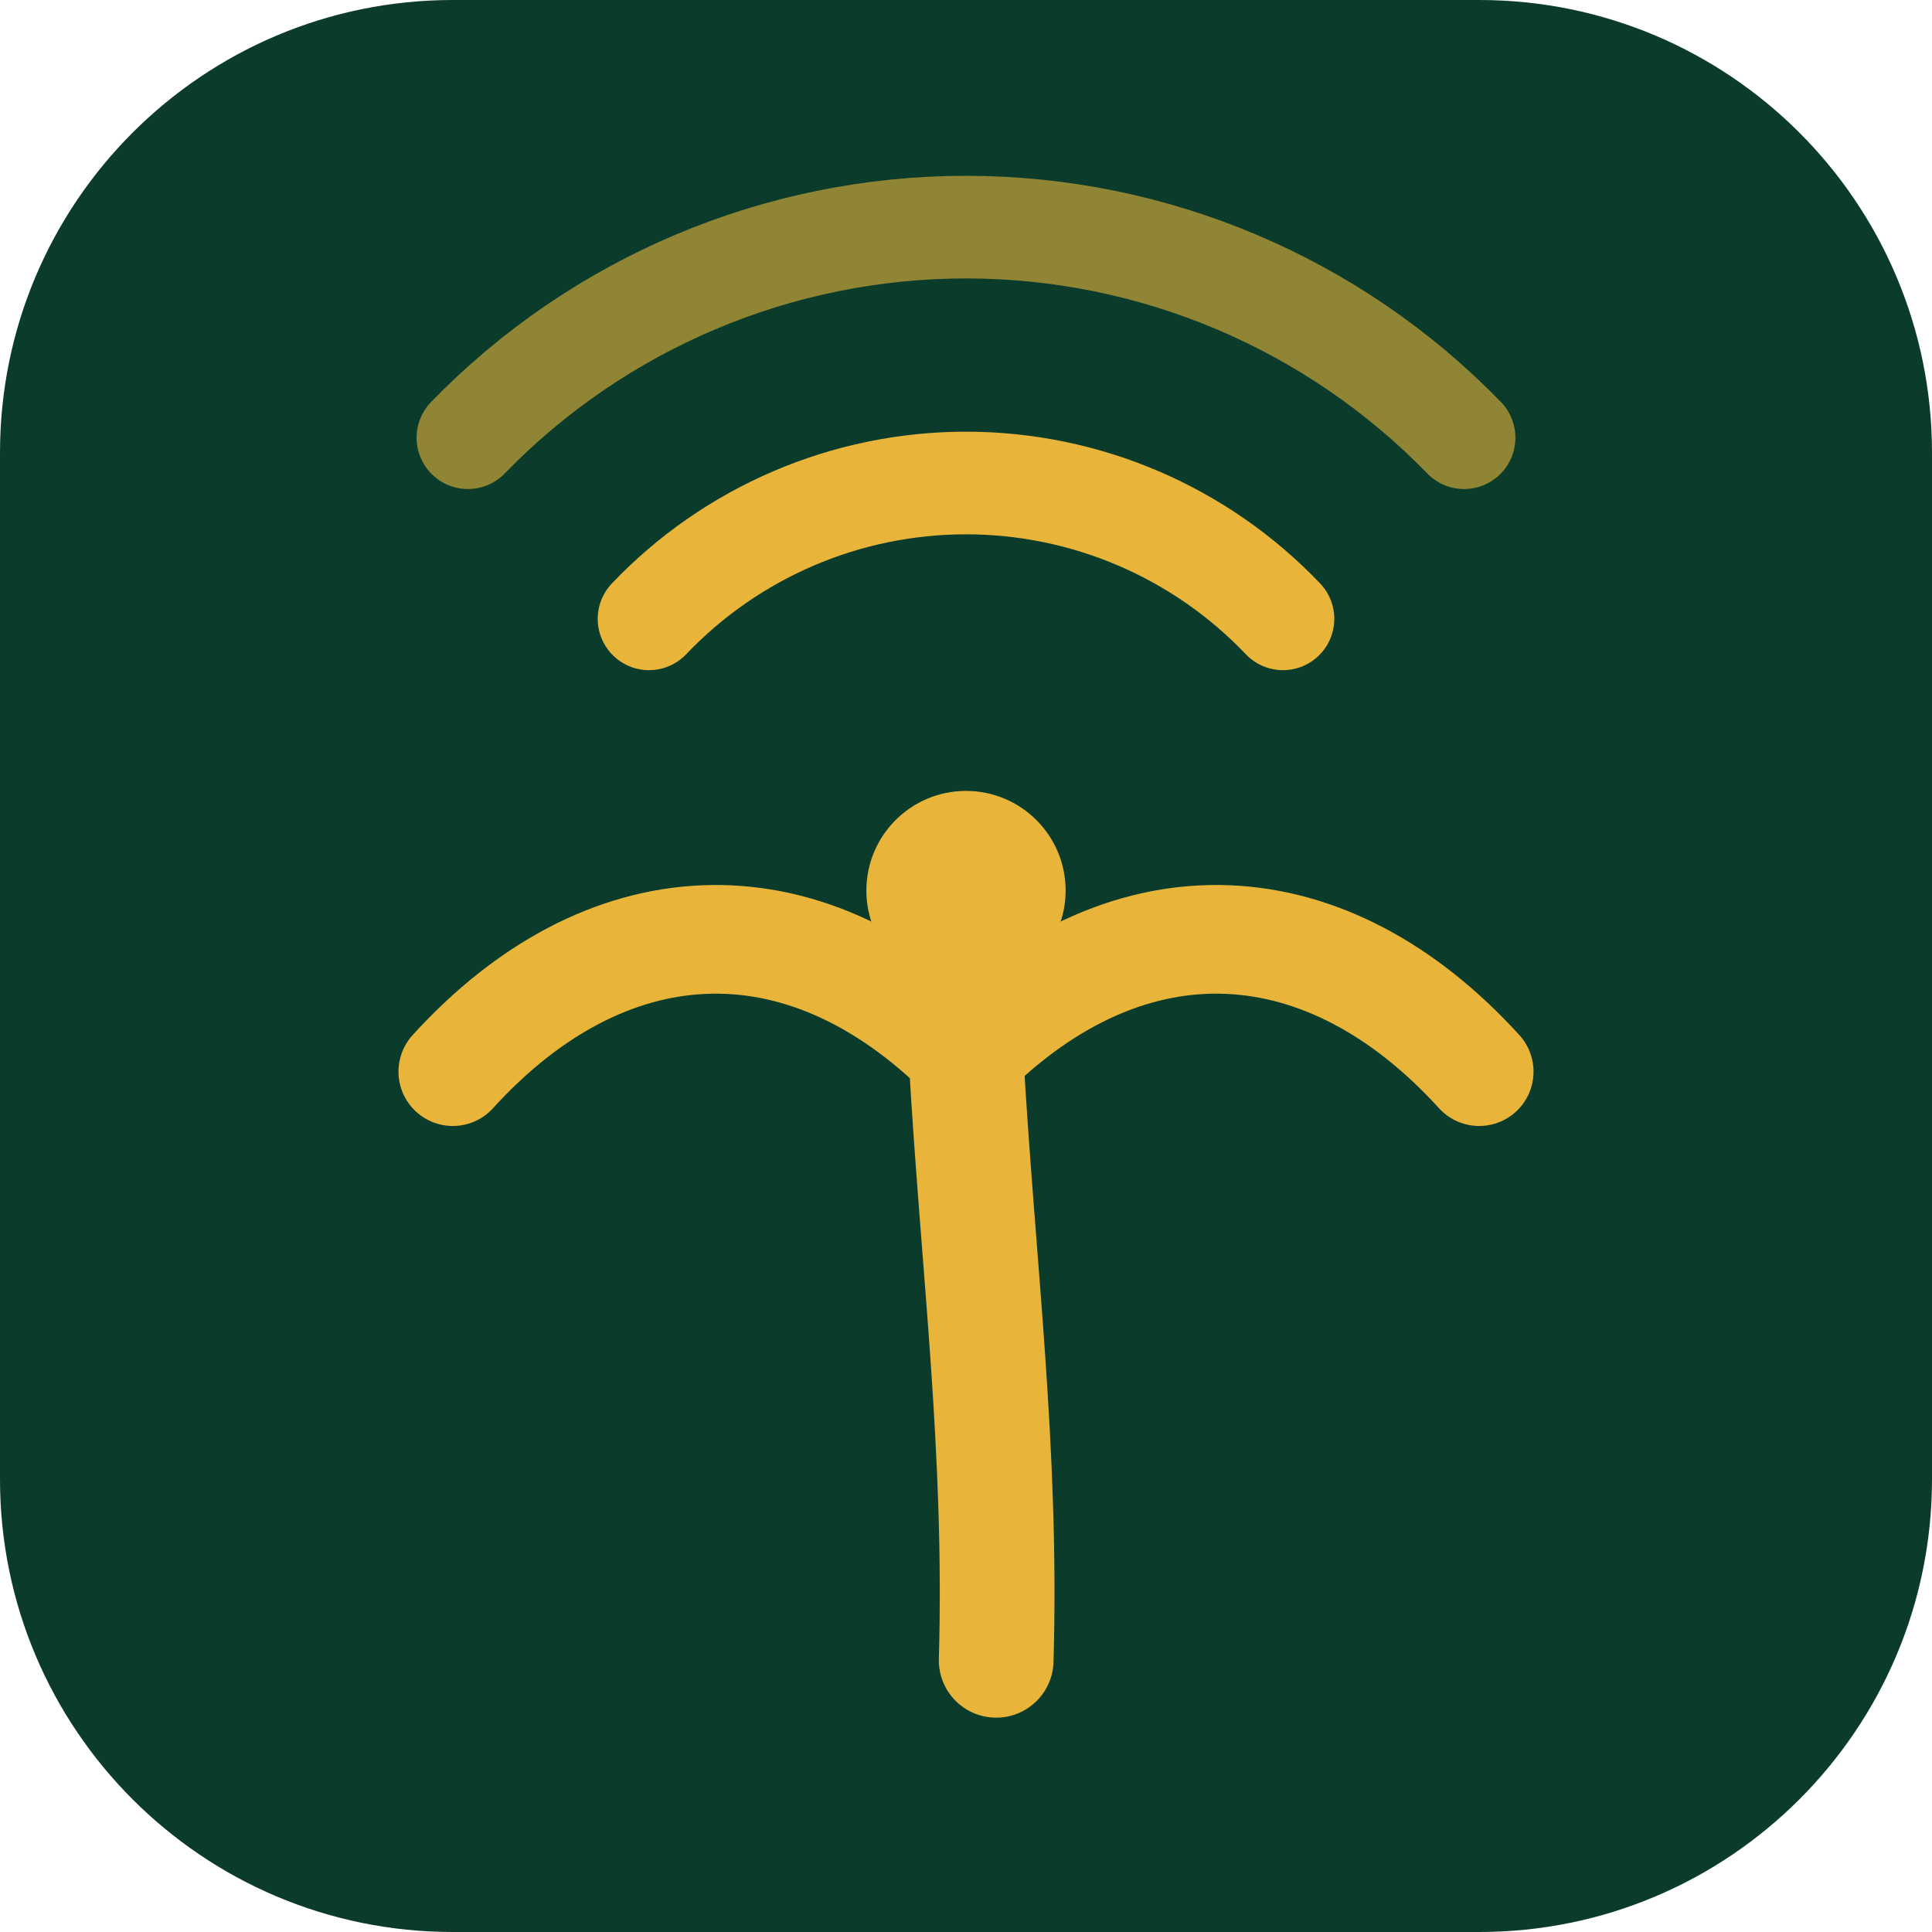
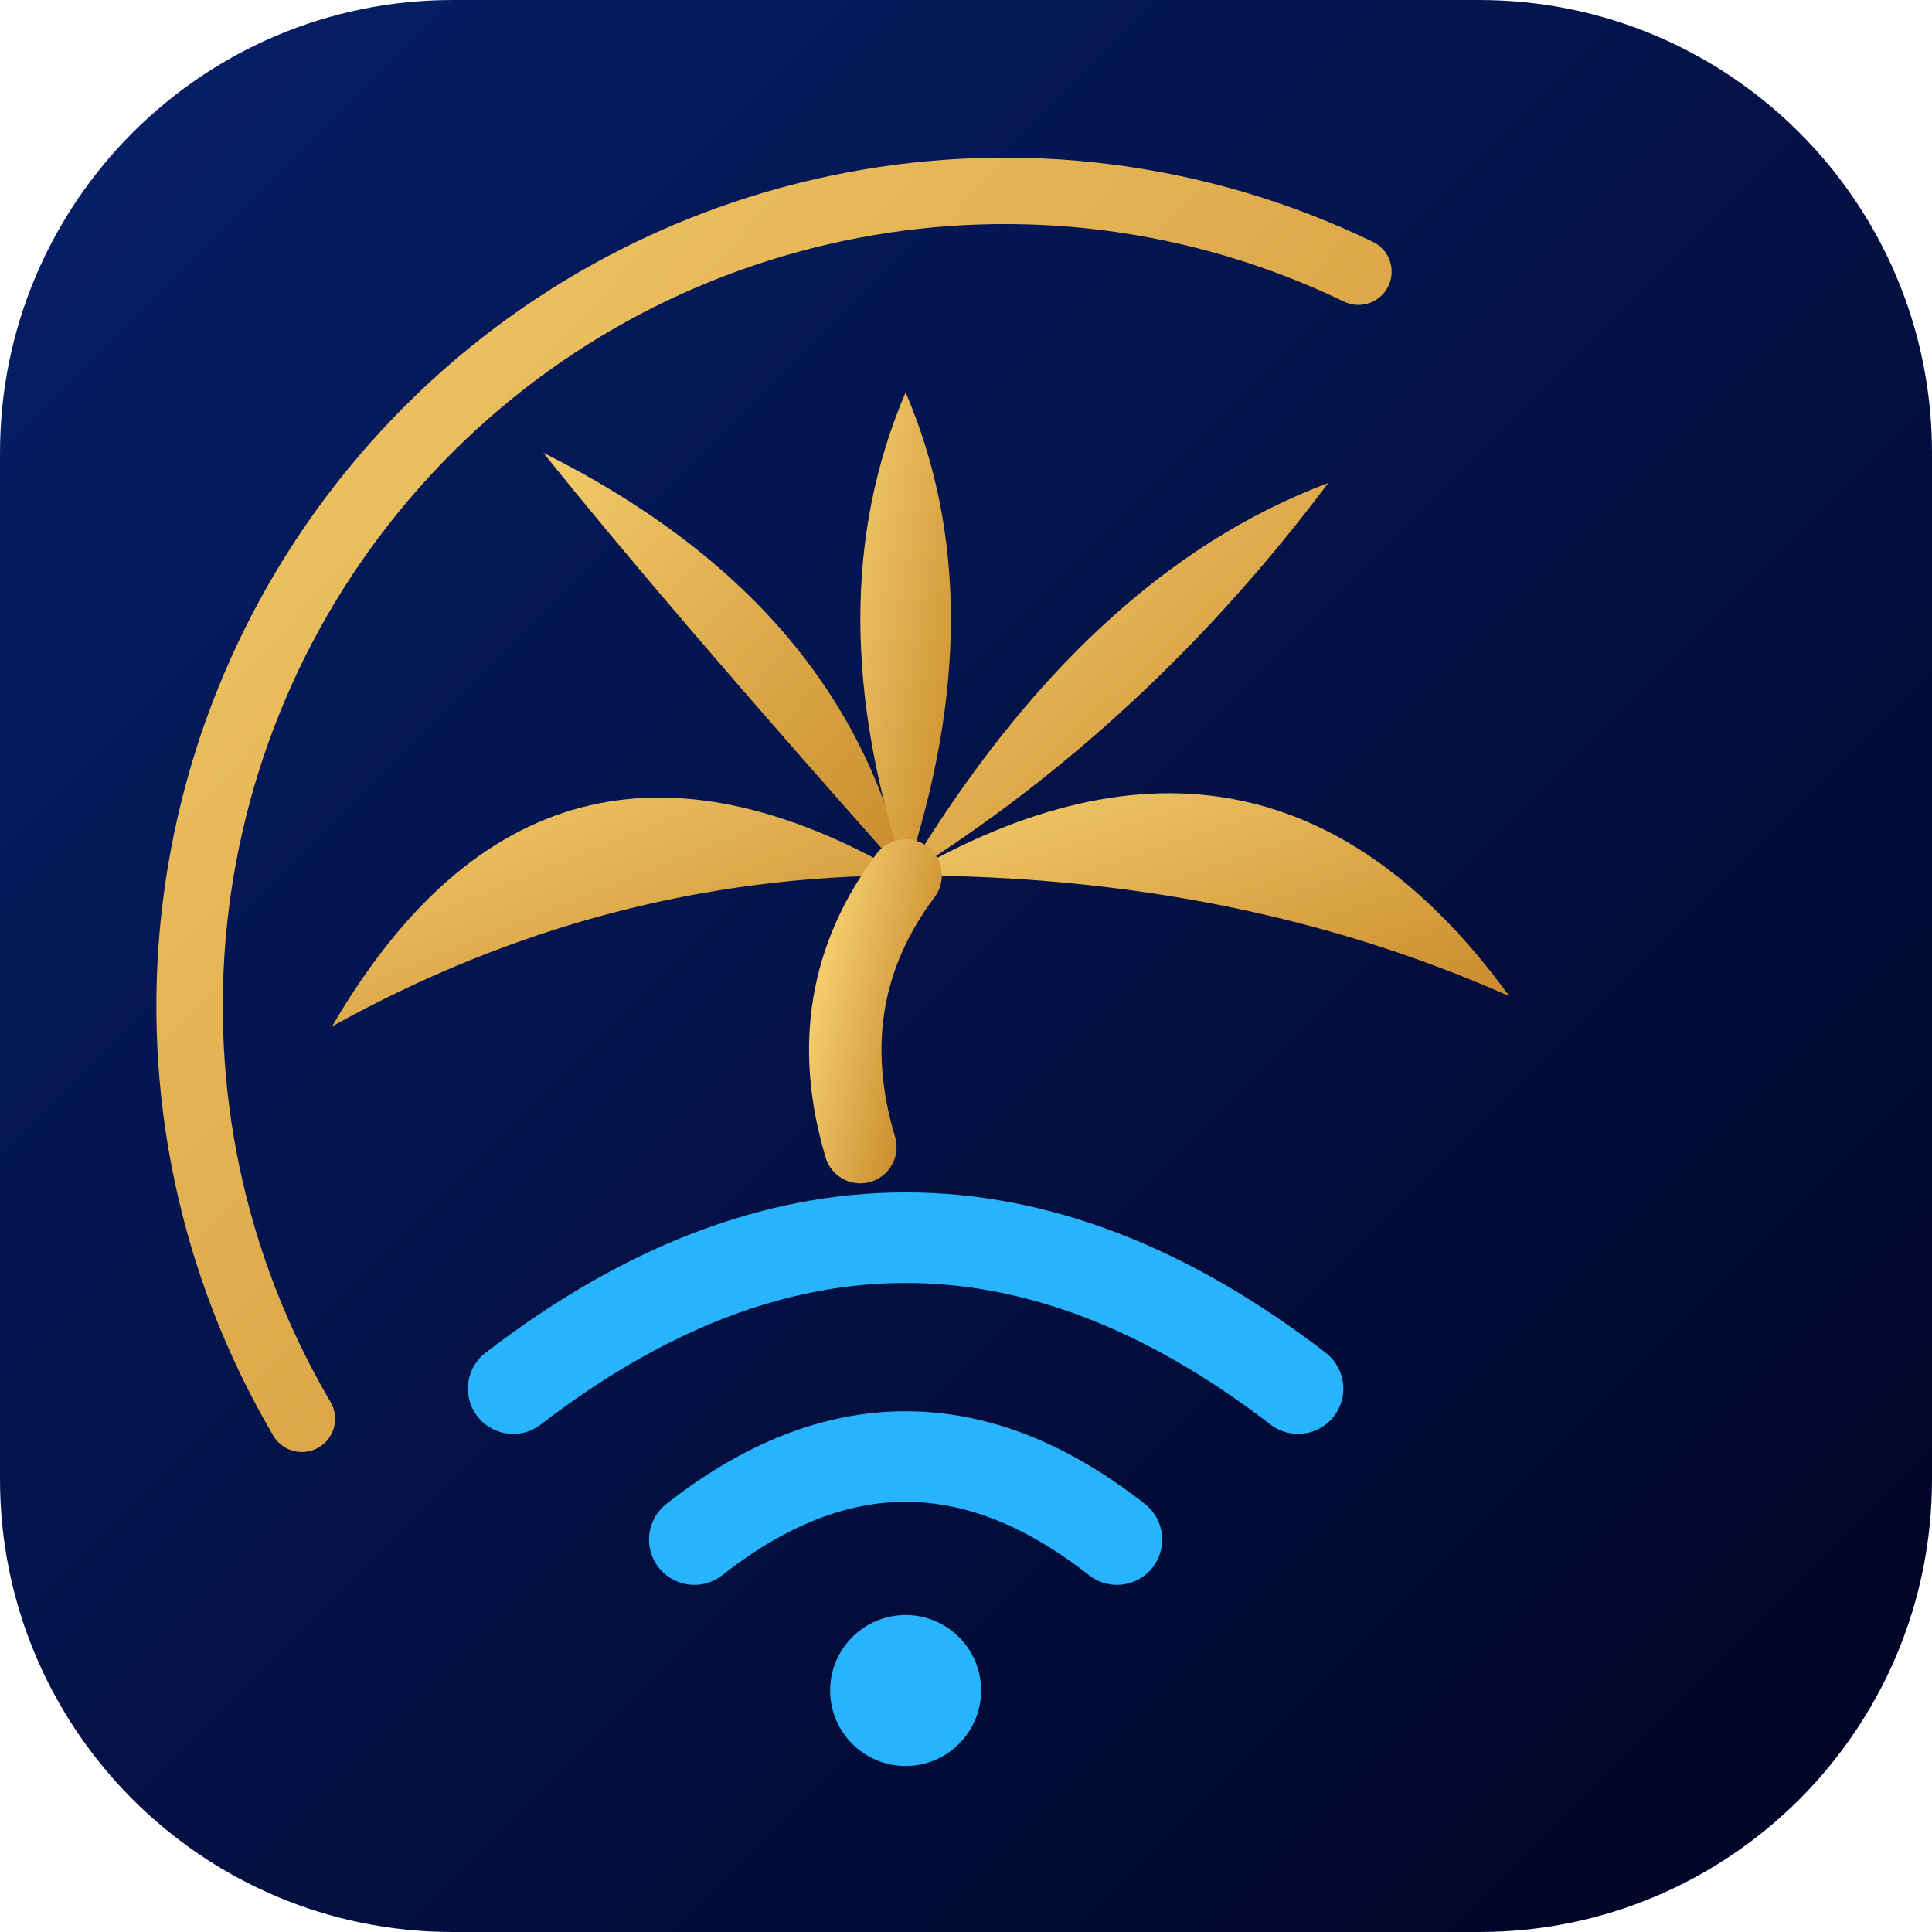
<svg xmlns="http://www.w3.org/2000/svg" viewBox="0 0 64 64">
-   <rect width="64" height="64" rx="15" fill="#0B3B2B" />
-   <g fill="none" stroke="#E8B53A" stroke-linecap="round">
-     <path d="M21.5 20.5a14.5 14.5 0 0 1 21 0" stroke-width="3.4" />
-     <path d="M15.5 14.5a23 23 0 0 1 33 0" stroke-width="3.4" opacity=".6" />
-     <path d="M32 35c-5.5-5.5-12-5-17 .5" stroke-width="3.6" />
-     <path d="M32 35c5.5-5.5 12-5 17 .5" stroke-width="3.6" />
-     <path d="M32 35c.4 7 1.2 13 1 20" stroke-width="3.8" />
+   <defs>
+     <linearGradient id="g" x1="0" y1="0" x2="1" y2="1">
+       <stop offset="0" stop-color="#F3CB6A" />
+       <stop offset="1" stop-color="#C98B2D" />
+     </linearGradient>
+     <linearGradient id="n" x1="0" y1="0" x2="1" y2="1">
+       <stop offset="0" stop-color="#06206B" />
+       <stop offset="1" stop-color="#010321" />
+     </linearGradient>
+   </defs>
+   <rect width="64" height="64" rx="15" fill="url(#n)" />
+   <path d="M45 9A27 27 0 0 0 10 47" fill="none" stroke="url(#g)" stroke-width="2.2" stroke-linecap="round" />
+   <g fill="url(#g)">
+     <path d="M30 29Q18 22 11 34Q20 29 30 29Z" />
+     <path d="M30 29Q22 20 18 15Q28 20 30 29Z" />
+     <path d="M30 29Q27 20 30 13Q33 20 30 29Z" />
+     <path d="M30 29Q36 19 44 16Q38 24 30 29Z" />
+     <path d="M30 29Q42 22 50 33Q41 29 30 29Z" />
  </g>
-   <circle cx="32" cy="29.5" r="3.3" fill="#E8B53A" />
+   <path d="M30 29Q27 33 28.5 38" fill="none" stroke="url(#g)" stroke-width="2.4" stroke-linecap="round" />
+   <g fill="none" stroke="#27B4FC" stroke-linecap="round" stroke-width="3">
+     <path d="M17 46Q30 36 43 46" />
+     <path d="M23 51Q30 45.5 37 51" />
+   </g>
+   <circle cx="30" cy="56" r="2.5" fill="#27B4FC" />
</svg>
